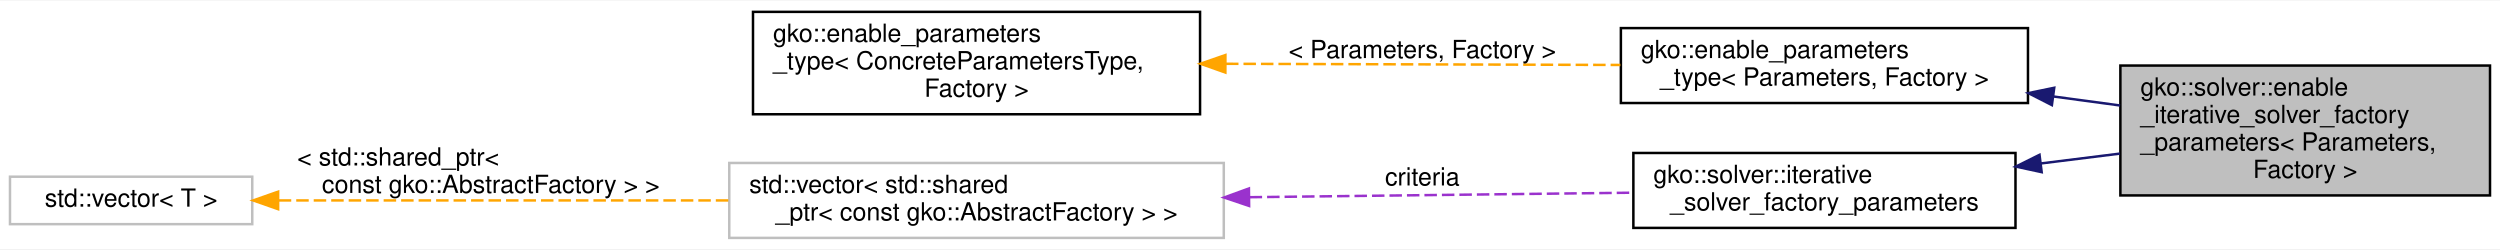
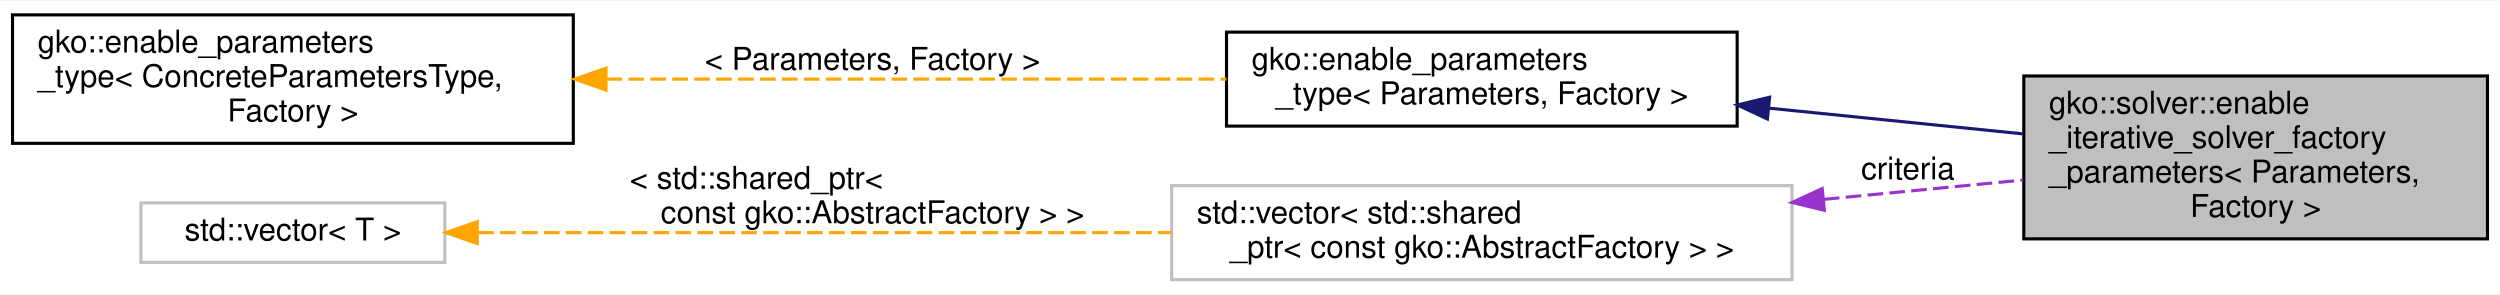
- <svg xmlns="http://www.w3.org/2000/svg" xmlns:xlink="http://www.w3.org/1999/xlink" width="1001pt" height="100pt" viewBox="0.00 0.00 1001.00 99.50">
-   <g id="graph0" class="graph" transform="scale(1 1) rotate(0) translate(4 95.5)">
-     <polygon fill="#ffffff" stroke="transparent" points="-4,4 -4,-95.5 997,-95.5 997,4 -4,4" />
+ <svg xmlns="http://www.w3.org/2000/svg" xmlns:xlink="http://www.w3.org/1999/xlink" width="798pt" height="94pt" viewBox="0.00 0.00 798.00 93.50">
+   <g id="graph0" class="graph" transform="scale(1 1) rotate(0) translate(4 89.5)">
+     <polygon fill="#ffffff" stroke="transparent" points="-4,4 -4,-89.5 794,-89.5 794,4 -4,4" />
    <g id="node1" class="node">
      <g id="a_node1">
        <a xlink:title=" ">
-           <polygon fill="#bfbfbf" stroke="#000000" points="845,-17.5 845,-69.5 993,-69.5 993,-17.5 845,-17.5" />
-           <text text-anchor="start" x="853" y="-57.5" font-family="Helvetica,sans-Serif" font-size="10.00" fill="#000000">gko::solver::enable</text>
-           <text text-anchor="start" x="853" y="-46.5" font-family="Helvetica,sans-Serif" font-size="10.00" fill="#000000">_iterative_solver_factory</text>
-           <text text-anchor="start" x="853" y="-35.5" font-family="Helvetica,sans-Serif" font-size="10.00" fill="#000000">_parameters&lt; Parameters,</text>
-           <text text-anchor="middle" x="919" y="-24.5" font-family="Helvetica,sans-Serif" font-size="10.00" fill="#000000"> Factory &gt;</text>
+           <polygon fill="#bfbfbf" stroke="#000000" points="642,-13.5 642,-65.5 790,-65.5 790,-13.5 642,-13.5" />
+           <text text-anchor="start" x="650" y="-53.5" font-family="Helvetica,sans-Serif" font-size="10.00" fill="#000000">gko::solver::enable</text>
+           <text text-anchor="start" x="650" y="-42.5" font-family="Helvetica,sans-Serif" font-size="10.00" fill="#000000">_iterative_solver_factory</text>
+           <text text-anchor="start" x="650" y="-31.5" font-family="Helvetica,sans-Serif" font-size="10.00" fill="#000000">_parameters&lt; Parameters,</text>
+           <text text-anchor="middle" x="716" y="-20.5" font-family="Helvetica,sans-Serif" font-size="10.00" fill="#000000"> Factory &gt;</text>
        </a>
      </g>
    </g>
    <g id="node2" class="node">
      <g id="a_node2">
        <a xlink:href="classgko_1_1enable__parameters__type.html" target="_top" xlink:title=" ">
-           <polygon fill="#ffffff" stroke="#000000" points="645,-54.5 645,-84.5 808,-84.5 808,-54.5 645,-54.5" />
-           <text text-anchor="start" x="653" y="-72.5" font-family="Helvetica,sans-Serif" font-size="10.00" fill="#000000">gko::enable_parameters</text>
-           <text text-anchor="middle" x="726.5" y="-61.5" font-family="Helvetica,sans-Serif" font-size="10.00" fill="#000000">_type&lt; Parameters, Factory &gt;</text>
+           <polygon fill="#ffffff" stroke="#000000" points="387.5,-49.5 387.5,-79.5 550.5,-79.5 550.5,-49.5 387.5,-49.5" />
+           <text text-anchor="start" x="395.5" y="-67.5" font-family="Helvetica,sans-Serif" font-size="10.00" fill="#000000">gko::enable_parameters</text>
+           <text text-anchor="middle" x="469" y="-56.5" font-family="Helvetica,sans-Serif" font-size="10.00" fill="#000000">_type&lt; Parameters, Factory &gt;</text>
        </a>
      </g>
    </g>
    <g id="edge1" class="edge">
-       <path fill="none" stroke="#191970" d="M818.196,-57.115C827.139,-55.907 836.135,-54.692 844.874,-53.512" />
-       <polygon fill="#191970" stroke="#191970" points="817.579,-53.667 808.137,-58.474 818.516,-60.604 817.579,-53.667" />
+       <path fill="none" stroke="#191970" d="M560.669,-55.222C587.343,-52.522 616.143,-49.607 641.613,-47.029" />
+       <polygon fill="#191970" stroke="#191970" points="560.158,-51.755 550.562,-56.245 560.863,-58.72 560.158,-51.755" />
    </g>
    <g id="node3" class="node">
      <g id="a_node3">
        <a xlink:href="classgko_1_1enable__parameters__type.html" target="_top" xlink:title="The enable_parameters_type mixin is used to create a base implementation of the factory parameters st...">
-           <polygon fill="#ffffff" stroke="#000000" points="297.5,-50 297.5,-91 476.5,-91 476.5,-50 297.5,-50" />
-           <text text-anchor="start" x="305.5" y="-79" font-family="Helvetica,sans-Serif" font-size="10.00" fill="#000000">gko::enable_parameters</text>
-           <text text-anchor="start" x="305.5" y="-68" font-family="Helvetica,sans-Serif" font-size="10.00" fill="#000000">_type&lt; ConcreteParametersType,</text>
-           <text text-anchor="middle" x="387" y="-57" font-family="Helvetica,sans-Serif" font-size="10.00" fill="#000000"> Factory &gt;</text>
+           <polygon fill="#ffffff" stroke="#000000" points="0,-44 0,-85 179,-85 179,-44 0,-44" />
+           <text text-anchor="start" x="8" y="-73" font-family="Helvetica,sans-Serif" font-size="10.00" fill="#000000">gko::enable_parameters</text>
+           <text text-anchor="start" x="8" y="-62" font-family="Helvetica,sans-Serif" font-size="10.00" fill="#000000">_type&lt; ConcreteParametersType,</text>
+           <text text-anchor="middle" x="89.5" y="-51" font-family="Helvetica,sans-Serif" font-size="10.00" fill="#000000"> Factory &gt;</text>
        </a>
      </g>
    </g>
    <g id="edge2" class="edge">
-       <path fill="none" stroke="#ffa500" stroke-dasharray="5,2" d="M486.885,-70.206C537.153,-70.058 597.323,-69.88 644.792,-69.741" />
-       <polygon fill="#ffa500" stroke="#ffa500" points="486.633,-66.706 476.644,-70.236 486.654,-73.706 486.633,-66.706" />
-       <text text-anchor="middle" x="565.5" y="-72.5" font-family="Helvetica,sans-Serif" font-size="10.00" fill="#000000"> &lt; Parameters, Factory &gt;</text>
+       <path fill="none" stroke="#ffa500" stroke-dasharray="5,2" d="M189.588,-64.5C251.33,-64.5 329.517,-64.5 387.471,-64.5" />
+       <polygon fill="#ffa500" stroke="#ffa500" points="189.436,-61 179.436,-64.5 189.436,-68 189.436,-61" />
+       <text text-anchor="middle" x="274.5" y="-67.5" font-family="Helvetica,sans-Serif" font-size="10.00" fill="#000000"> &lt; Parameters, Factory &gt;</text>
    </g>
    <g id="node4" class="node">
      <g id="a_node4">
-         <a xlink:href="structgko_1_1solver_1_1iterative__solver__factory__parameters.html" target="_top" xlink:title="The parameter type shared between all iterative solvers.">
-           <polygon fill="#ffffff" stroke="#000000" points="650,-4.5 650,-34.5 803,-34.5 803,-4.5 650,-4.5" />
-           <text text-anchor="start" x="658" y="-22.5" font-family="Helvetica,sans-Serif" font-size="10.00" fill="#000000">gko::solver::iterative</text>
-           <text text-anchor="middle" x="726.5" y="-11.5" font-family="Helvetica,sans-Serif" font-size="10.00" fill="#000000">_solver_factory_parameters</text>
+         <a xlink:title=" ">
+           <polygon fill="#ffffff" stroke="#bfbfbf" points="370,-.5 370,-30.5 568,-30.5 568,-.5 370,-.5" />
+           <text text-anchor="start" x="378" y="-18.5" font-family="Helvetica,sans-Serif" font-size="10.00" fill="#000000">std::vector&lt; std::shared</text>
+           <text text-anchor="middle" x="469" y="-7.5" font-family="Helvetica,sans-Serif" font-size="10.00" fill="#000000">_ptr&lt; const gko::AbstractFactory &gt; &gt;</text>
        </a>
      </g>
    </g>
    <g id="edge3" class="edge">
-       <path fill="none" stroke="#191970" d="M813.195,-30.309C823.755,-31.625 834.47,-32.961 844.825,-34.252" />
-       <polygon fill="#191970" stroke="#191970" points="813.49,-26.819 803.134,-29.054 812.624,-33.765 813.49,-26.819" />
+       <path fill="none" stroke="#9a32cd" stroke-dasharray="5,2" d="M578.18,-26.109C599.634,-28.193 621.673,-30.335 641.659,-32.277" />
+       <polygon fill="#9a32cd" stroke="#9a32cd" points="578.333,-22.607 568.041,-25.123 577.656,-29.574 578.333,-22.607" />
+       <text text-anchor="middle" x="605" y="-32.5" font-family="Helvetica,sans-Serif" font-size="10.00" fill="#000000"> criteria</text>
    </g>
    <g id="node5" class="node">
      <g id="a_node5">
-         <a xlink:title=" ">
-           <polygon fill="#ffffff" stroke="#bfbfbf" points="288,-.5 288,-30.5 486,-30.5 486,-.5 288,-.5" />
-           <text text-anchor="start" x="296" y="-18.5" font-family="Helvetica,sans-Serif" font-size="10.00" fill="#000000">std::vector&lt; std::shared</text>
-           <text text-anchor="middle" x="387" y="-7.5" font-family="Helvetica,sans-Serif" font-size="10.00" fill="#000000">_ptr&lt; const gko::AbstractFactory &gt; &gt;</text>
+         <a xlink:title="STL class.">
+           <polygon fill="#ffffff" stroke="#bfbfbf" points="41,-6 41,-25 138,-25 138,-6 41,-6" />
+           <text text-anchor="middle" x="89.5" y="-13" font-family="Helvetica,sans-Serif" font-size="10.00" fill="#000000">std::vector&lt; T &gt;</text>
        </a>
      </g>
    </g>
    <g id="edge4" class="edge">
-       <path fill="none" stroke="#9a32cd" stroke-dasharray="5,2" d="M496.343,-16.788C546.444,-17.379 604.617,-18.064 649.944,-18.598" />
-       <polygon fill="#9a32cd" stroke="#9a32cd" points="496.151,-13.286 486.11,-16.668 496.068,-20.285 496.151,-13.286" />
-       <text text-anchor="middle" x="565.5" y="-21.5" font-family="Helvetica,sans-Serif" font-size="10.00" fill="#000000"> criteria</text>
-     </g>
-     <g id="node6" class="node">
-       <g id="a_node6">
-         <a xlink:title="STL class.">
-           <polygon fill="#ffffff" stroke="#bfbfbf" points="0,-6 0,-25 97,-25 97,-6 0,-6" />
-           <text text-anchor="middle" x="48.5" y="-13" font-family="Helvetica,sans-Serif" font-size="10.00" fill="#000000">std::vector&lt; T &gt;</text>
-         </a>
-       </g>
-     </g>
-     <g id="edge5" class="edge">
-       <path fill="none" stroke="#ffa500" stroke-dasharray="5,2" d="M107.61,-15.5C157.298,-15.5 229.374,-15.5 287.873,-15.5" />
-       <polygon fill="#ffa500" stroke="#ffa500" points="107.359,-12 97.359,-15.5 107.359,-19 107.359,-12" />
-       <text text-anchor="start" x="115" y="-29.5" font-family="Helvetica,sans-Serif" font-size="10.00" fill="#000000"> &lt; std::shared_ptr&lt;</text>
-       <text text-anchor="middle" x="192.5" y="-18.5" font-family="Helvetica,sans-Serif" font-size="10.00" fill="#000000"> const gko::AbstractFactory &gt; &gt;</text>
+       <path fill="none" stroke="#ffa500" stroke-dasharray="5,2" d="M148.614,-15.5C207.711,-15.5 299.661,-15.5 369.924,-15.5" />
+       <polygon fill="#ffa500" stroke="#ffa500" points="148.336,-12 138.336,-15.5 148.336,-19 148.336,-12" />
+       <text text-anchor="start" x="197" y="-29.5" font-family="Helvetica,sans-Serif" font-size="10.00" fill="#000000"> &lt; std::shared_ptr&lt;</text>
+       <text text-anchor="middle" x="274.5" y="-18.5" font-family="Helvetica,sans-Serif" font-size="10.00" fill="#000000"> const gko::AbstractFactory &gt; &gt;</text>
    </g>
  </g>
</svg>
